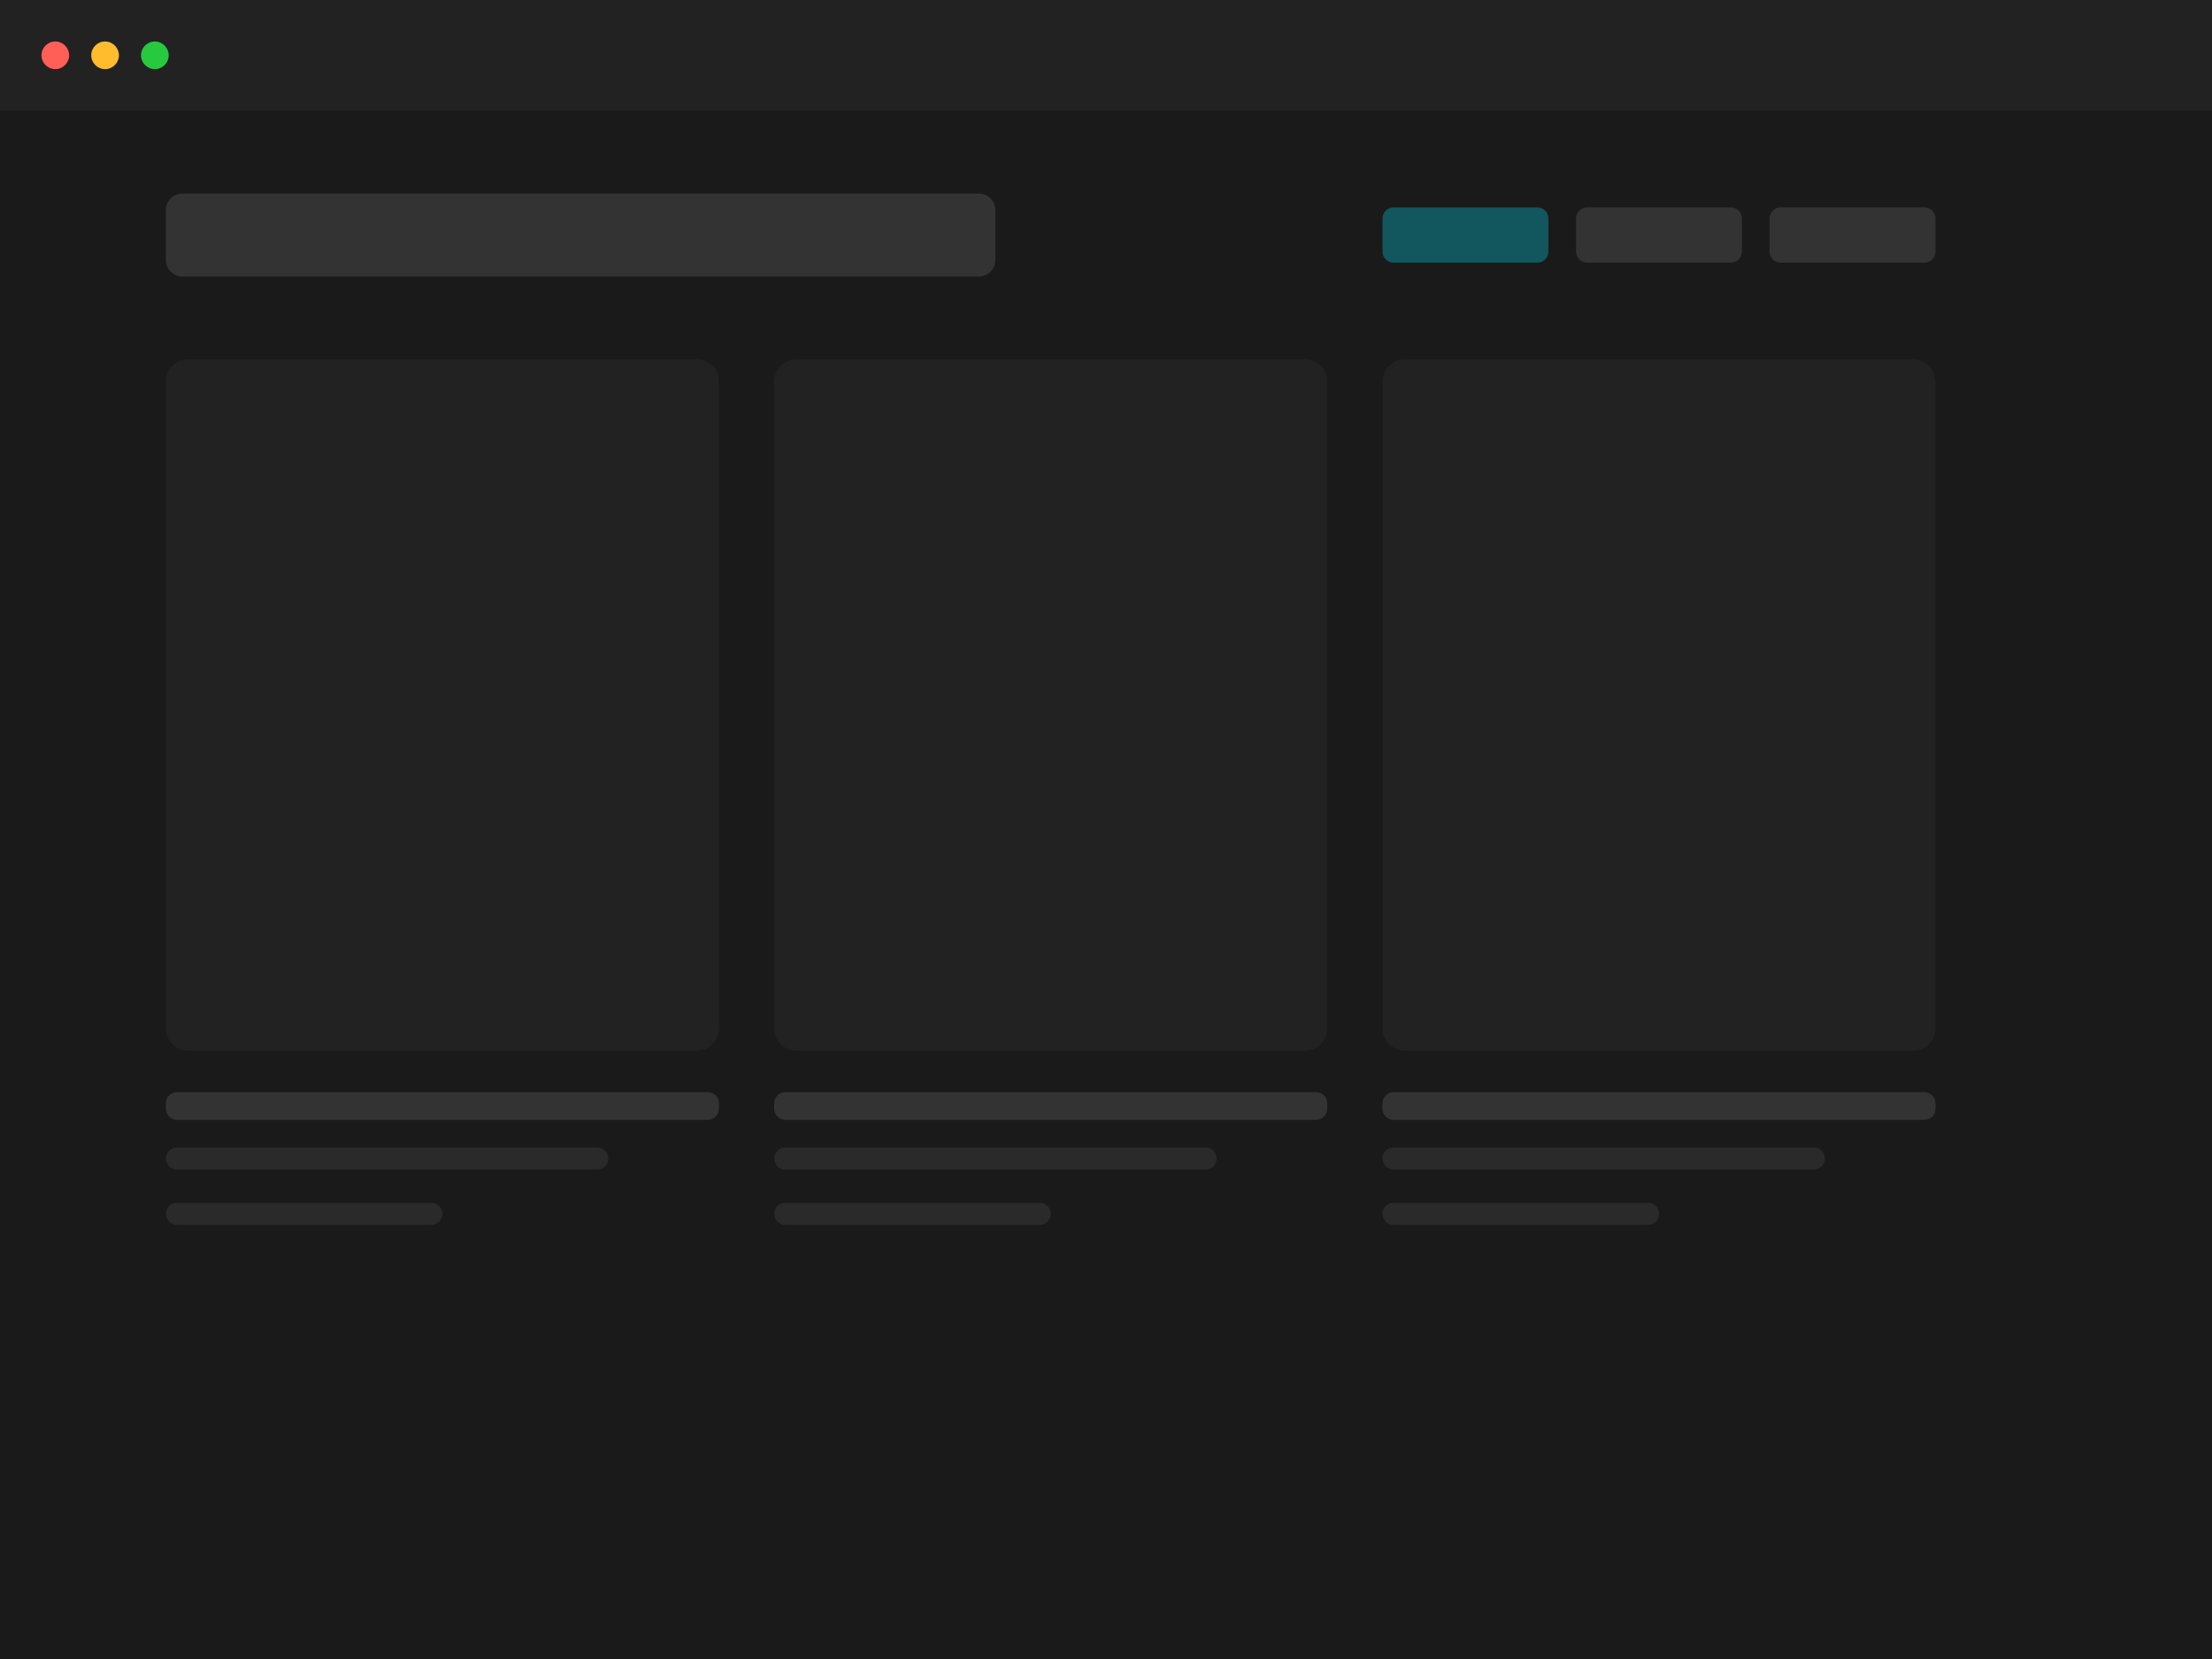
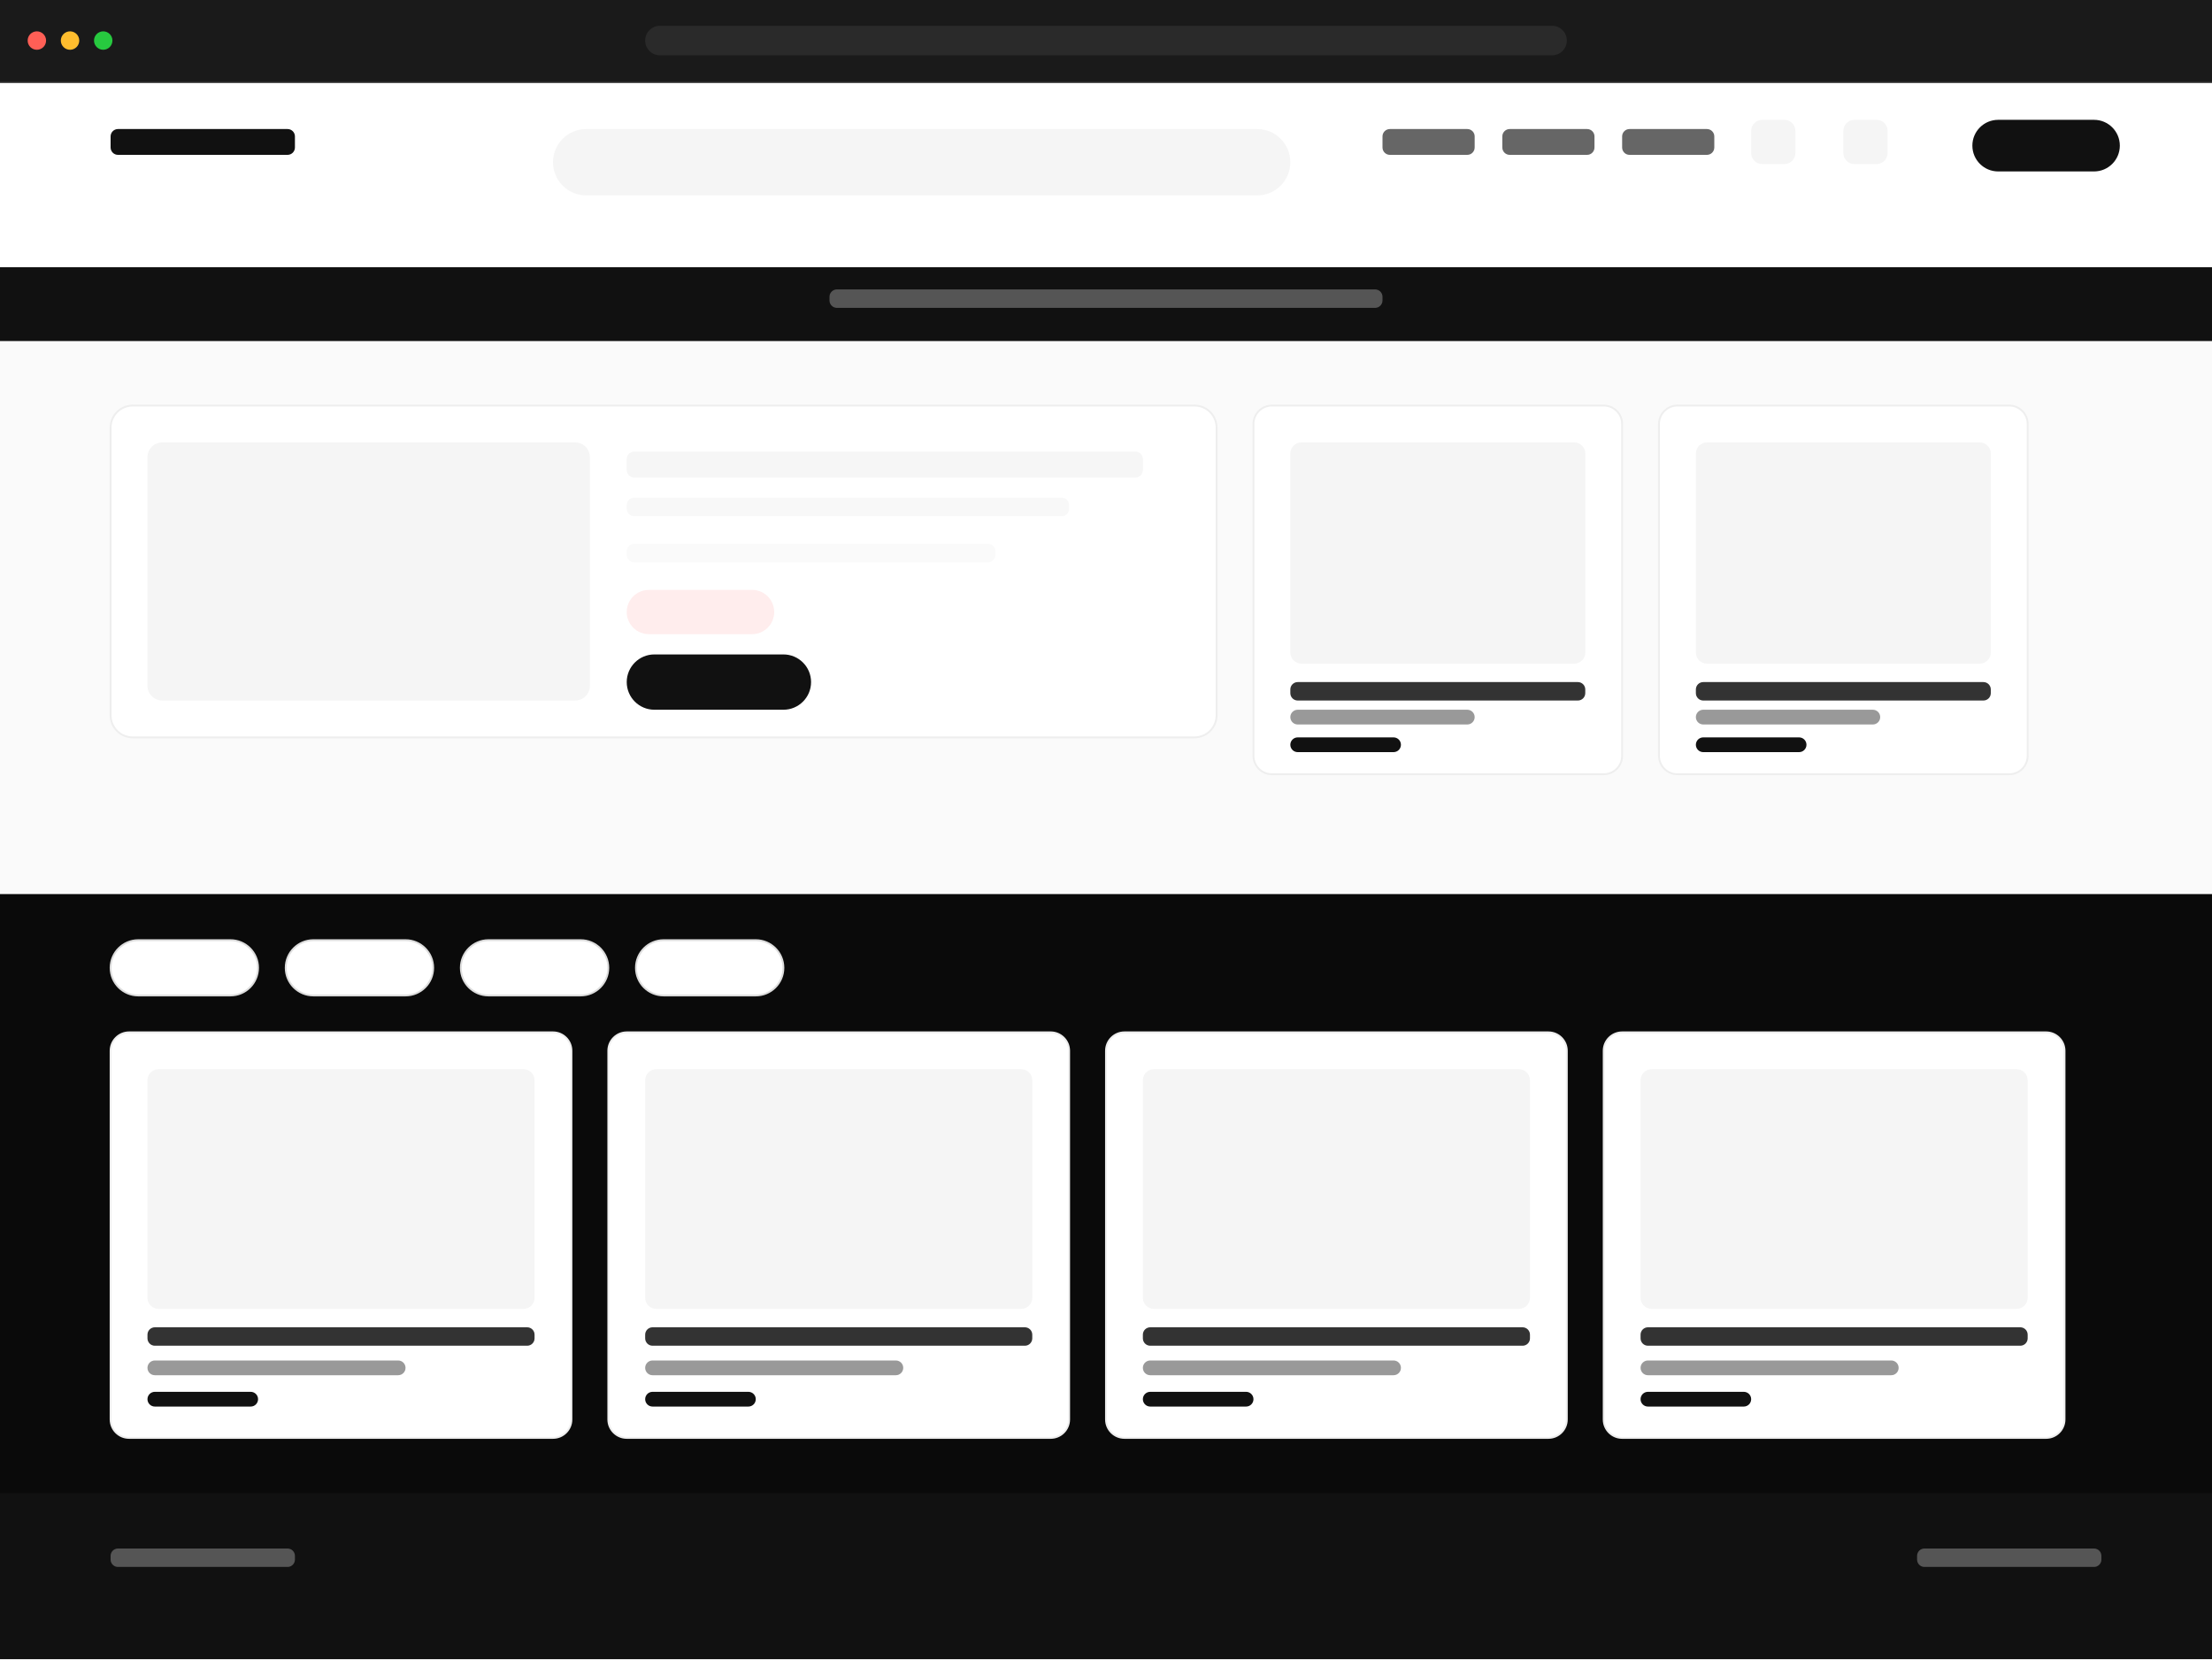
- <svg xmlns="http://www.w3.org/2000/svg" width="800" height="600" viewBox="0 0 800 600" fill="none">
-   <rect width="800" height="600" fill="#1a1a1a" />
-   <rect x="0" y="0" width="800" height="40" fill="#222" />
-   <circle cx="20" cy="20" r="5" fill="#FF5F56" />
-   <circle cx="38" cy="20" r="5" fill="#FFBD2E" />
-   <circle cx="56" cy="20" r="5" fill="#27C93F" />
-   <rect x="60" y="70" width="300" height="30" rx="6" fill="#333" />
-   <rect x="500" y="75" width="60" height="20" rx="4" fill="#00E5FF" opacity="0.3" />
-   <rect x="570" y="75" width="60" height="20" rx="4" fill="#333" />
-   <rect x="640" y="75" width="60" height="20" rx="4" fill="#333" />
-   <rect x="60" y="130" width="200" height="250" rx="8" fill="#222" />
-   <rect x="280" y="130" width="200" height="250" rx="8" fill="#222" />
-   <rect x="500" y="130" width="200" height="250" rx="8" fill="#222" />
-   <rect x="60" y="395" width="200" height="10" rx="4" fill="#333" />
-   <rect x="60" y="415" width="160" height="8" rx="4" fill="#2a2a2a" />
-   <rect x="60" y="435" width="100" height="8" rx="4" fill="#2a2a2a" />
-   <rect x="280" y="395" width="200" height="10" rx="4" fill="#333" />
-   <rect x="280" y="415" width="160" height="8" rx="4" fill="#2a2a2a" />
-   <rect x="280" y="435" width="100" height="8" rx="4" fill="#2a2a2a" />
-   <rect x="500" y="395" width="200" height="10" rx="4" fill="#333" />
-   <rect x="500" y="415" width="160" height="8" rx="4" fill="#2a2a2a" />
-   <rect x="500" y="435" width="100" height="8" rx="4" fill="#2a2a2a" />
+ <svg xmlns="http://www.w3.org/2000/svg" width="1200" height="900" viewBox="0 0 1200 900" fill="none">
+   <rect width="1200" height="900" fill="#0A0A0A" />
+   <rect width="1200" height="44" fill="#1A1A1A" />
+   <rect x="0" y="44" width="1200" height="1" fill="#2A2A2A" />
+   <circle cx="20" cy="22" r="5" fill="#FF5F56" />
+   <circle cx="38" cy="22" r="5" fill="#FFBD2E" />
+   <circle cx="56" cy="22" r="5" fill="#27C93F" />
+   <rect x="350" y="14" width="500" height="16" rx="8" fill="#2A2A2A" />
+   <rect x="0" y="45" width="1200" height="100" fill="#FFF" />
+   <rect x="60" y="70" width="100" height="14" rx="4" fill="#111" />
+   <rect x="300" y="70" width="400" height="36" rx="18" fill="#F5F5F5" />
+   <rect x="750" y="70" width="50" height="14" rx="4" fill="#666" />
+   <rect x="815" y="70" width="50" height="14" rx="4" fill="#666" />
+   <rect x="880" y="70" width="50" height="14" rx="4" fill="#666" />
+   <rect x="950" y="65" width="24" height="24" rx="6" fill="#F5F5F5" />
+   <rect x="1000" y="65" width="24" height="24" rx="6" fill="#F5F5F5" />
+   <rect x="1070" y="65" width="80" height="28" rx="14" fill="#111" />
+   <rect x="0" y="145" width="1200" height="40" fill="#111" />
+   <rect x="450" y="157" width="300" height="10" rx="4" fill="#555" />
+   <rect x="0" y="185" width="1200" height="300" fill="#FAFAFA" />
+   <rect x="60" y="220" width="600" height="180" rx="12" fill="#FFF" stroke="#EEE" stroke-width="1" />
+   <rect x="80" y="240" width="240" height="140" rx="8" fill="#F5F5F5" />
+   <rect x="340" y="245" width="280" height="14" rx="4" fill="#111" opacity="0.04" />
+   <rect x="340" y="270" width="240" height="10" rx="4" fill="#111" opacity="0.03" />
+   <rect x="340" y="295" width="200" height="10" rx="4" fill="#111" opacity="0.02" />
+   <rect x="340" y="320" width="80" height="24" rx="12" fill="#FF4444" opacity="0.1" />
+   <rect x="340" y="355" width="100" height="30" rx="15" fill="#111" />
+   <rect x="680" y="220" width="200" height="200" rx="10" fill="#FFF" stroke="#EEE" stroke-width="1" />
+   <rect x="700" y="240" width="160" height="120" rx="6" fill="#F5F5F5" />
+   <rect x="700" y="370" width="160" height="10" rx="4" fill="#333" />
+   <rect x="700" y="385" width="100" height="8" rx="4" fill="#999" />
+   <rect x="700" y="400" width="60" height="8" rx="4" fill="#111" />
+   <rect x="900" y="220" width="200" height="200" rx="10" fill="#FFF" stroke="#EEE" stroke-width="1" />
+   <rect x="920" y="240" width="160" height="120" rx="6" fill="#F5F5F5" />
+   <rect x="920" y="370" width="160" height="10" rx="4" fill="#333" />
+   <rect x="920" y="385" width="100" height="8" rx="4" fill="#999" />
+   <rect x="920" y="400" width="60" height="8" rx="4" fill="#111" />
+   <rect x="60" y="510" width="80" height="30" rx="15" fill="#FFF" stroke="#DDD" stroke-width="1" />
+   <rect x="155" y="510" width="80" height="30" rx="15" fill="#FFF" stroke="#DDD" stroke-width="1" />
+   <rect x="250" y="510" width="80" height="30" rx="15" fill="#FFF" stroke="#DDD" stroke-width="1" />
+   <rect x="345" y="510" width="80" height="30" rx="15" fill="#FFF" stroke="#DDD" stroke-width="1" />
+   <rect x="60" y="560" width="250" height="220" rx="10" fill="#FFF" stroke="#EEE" stroke-width="1" />
+   <rect x="80" y="580" width="210" height="130" rx="6" fill="#F5F5F5" />
+   <rect x="80" y="720" width="210" height="10" rx="4" fill="#333" />
+   <rect x="80" y="738" width="140" height="8" rx="4" fill="#999" />
+   <rect x="80" y="755" width="60" height="8" rx="4" fill="#111" />
+   <rect x="330" y="560" width="250" height="220" rx="10" fill="#FFF" stroke="#EEE" stroke-width="1" />
+   <rect x="350" y="580" width="210" height="130" rx="6" fill="#F5F5F5" />
+   <rect x="350" y="720" width="210" height="10" rx="4" fill="#333" />
+   <rect x="350" y="738" width="140" height="8" rx="4" fill="#999" />
+   <rect x="350" y="755" width="60" height="8" rx="4" fill="#111" />
+   <rect x="600" y="560" width="250" height="220" rx="10" fill="#FFF" stroke="#EEE" stroke-width="1" />
+   <rect x="620" y="580" width="210" height="130" rx="6" fill="#F5F5F5" />
+   <rect x="620" y="720" width="210" height="10" rx="4" fill="#333" />
+   <rect x="620" y="738" width="140" height="8" rx="4" fill="#999" />
+   <rect x="620" y="755" width="60" height="8" rx="4" fill="#111" />
+   <rect x="870" y="560" width="250" height="220" rx="10" fill="#FFF" stroke="#EEE" stroke-width="1" />
+   <rect x="890" y="580" width="210" height="130" rx="6" fill="#F5F5F5" />
+   <rect x="890" y="720" width="210" height="10" rx="4" fill="#333" />
+   <rect x="890" y="738" width="140" height="8" rx="4" fill="#999" />
+   <rect x="890" y="755" width="60" height="8" rx="4" fill="#111" />
+   <rect x="0" y="810" width="1200" height="90" fill="#111" />
+   <rect x="60" y="840" width="100" height="10" rx="4" fill="#555" />
+   <rect x="1040" y="840" width="100" height="10" rx="4" fill="#555" />
</svg>
